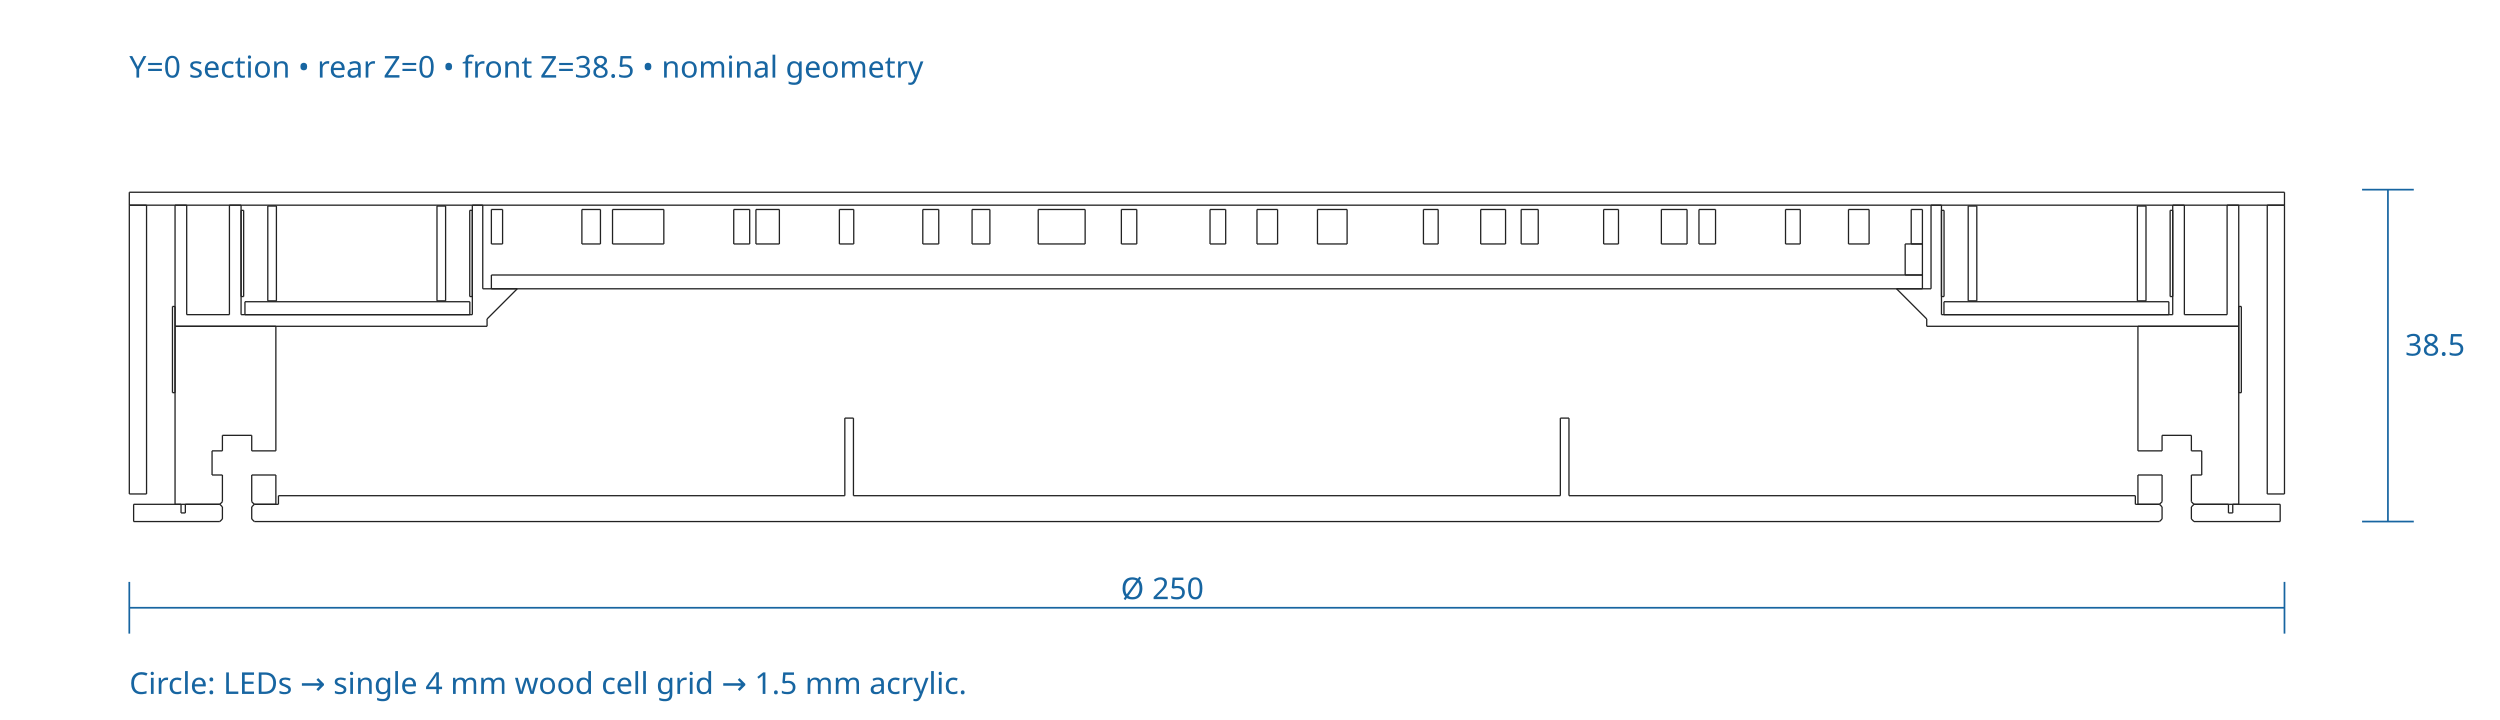
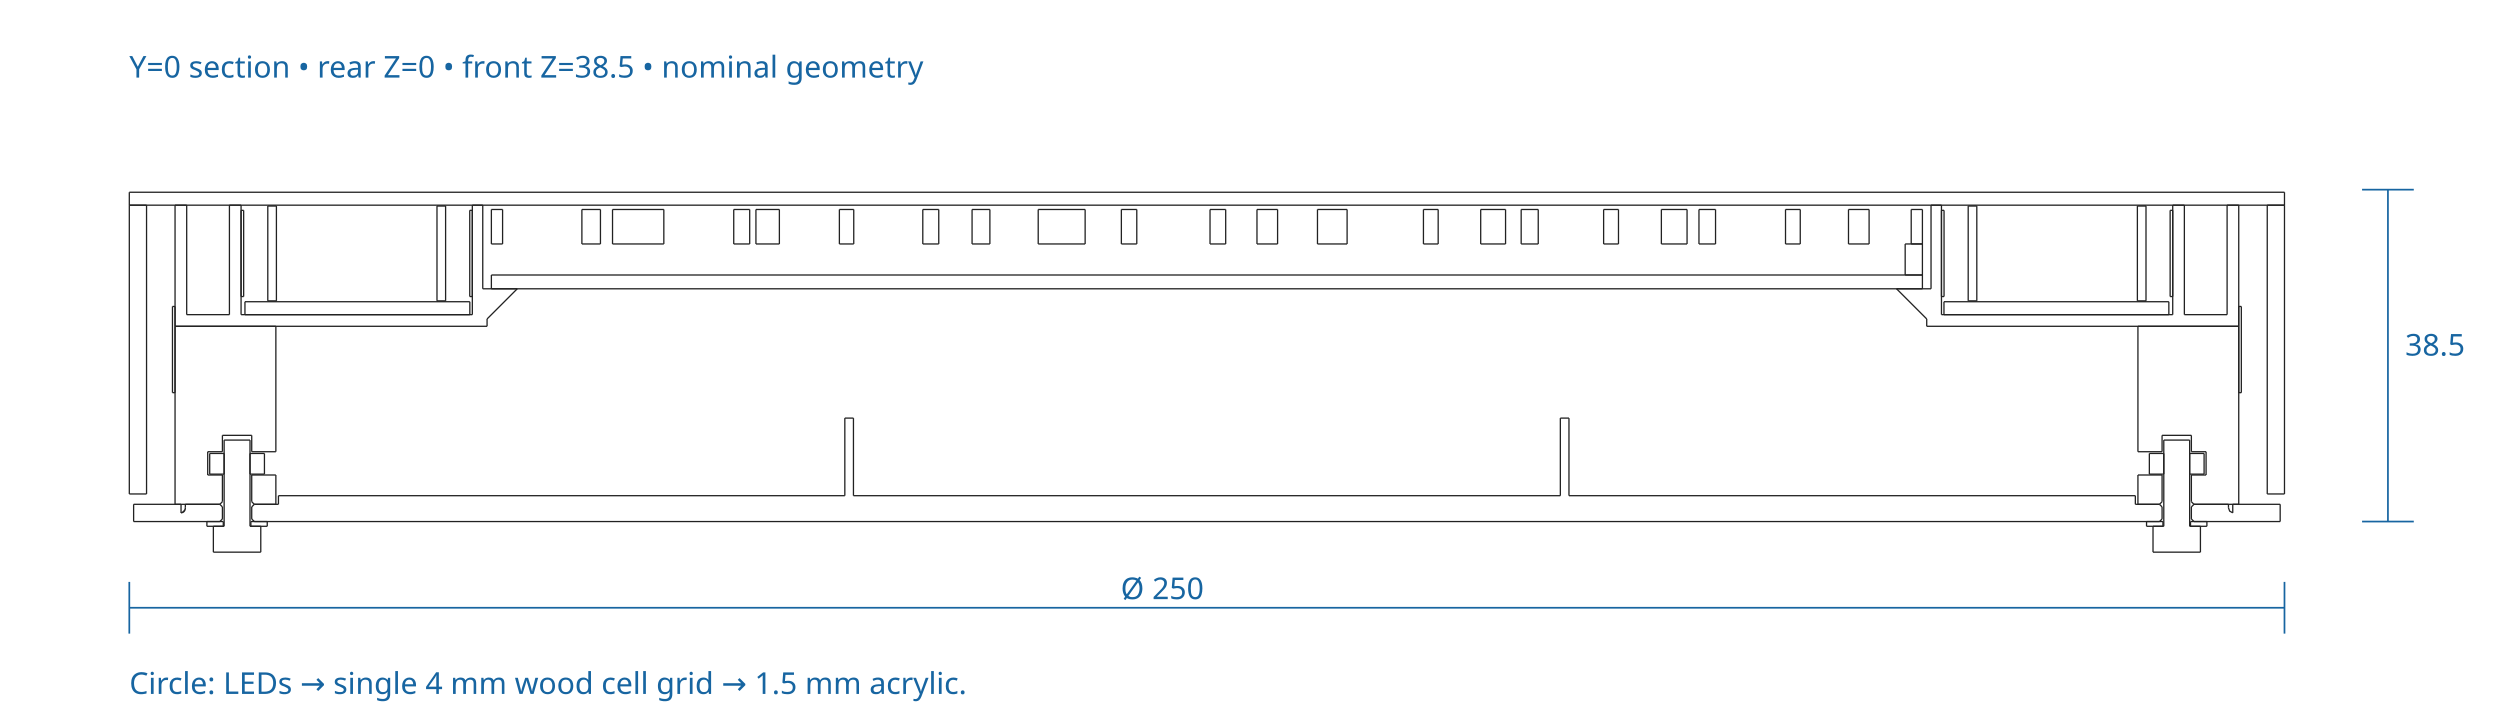
<svg xmlns="http://www.w3.org/2000/svg" width="290.0mm" height="83.5mm" viewBox="-140.0 -60.5 290.0 83.5">
  <g fill="none" stroke="#222" stroke-width="0.15">
    <polyline points="-124.5,-0 -114.5,-0" />
    <polyline points="-124.5,-2 -124.5,-0" />
    <polyline points="-114.2,-0.3 -114.5,-0" />
    <polyline points="-110.5,-0 110.5,-0" />
    <polyline points="-110.5,-0 -110.8,-0.3" />
    <polyline points="110.8,-0.3 110.5,-0" />
    <polyline points="114.5,-0 124.5,-0" />
    <polyline points="114.5,-0 114.2,-0.3" />
    <polyline points="124.5,-2 124.5,-0" />
    <polyline points="-124.5,-2 -119,-2" />
    <polyline points="-114.2,-1.7 -114.2,-0.3" />
    <polyline points="110.8,-1.7 110.8,-0.3" />
    <polyline points="-114.2,-1.7 -114.5,-2" />
-     <polyline points="-119,-1 -118.5,-1" />
-     <polyline points="-119,-2 -119,-1" />
-     <polyline points="-118.5,-2 -118.5,-1" />
-     <polyline points="118.5,-1 119,-1" />
-     <polyline points="118.5,-2 118.5,-1" />
-     <polyline points="119,-2 119,-1" />
    <polyline points="42,-3 107.7,-3" />
    <polyline points="42,-12 42,-3" />
    <polyline points="107.7,-3 107.7,-2" />
    <polyline points="110.8,-1.7 110.5,-2" />
+     <polyline points="119,-2 119,-1.008" />
    <polyline points="119,-2 124.5,-2" />
+     <polyline points="119,-1.008 118.642,-1.213 118.5,-1.6" />
+     <polyline points="-119,-2 -119,-1.008" />
+     <polyline points="-118.5,-1.6 -118.5,-1.599 -118.5,-1.598 -118.5,-1.597 -118.5,-1.596 -118.5,-1.595 -118.5,-1.594 -118.5,-1.593 -118.5,-1.592 -118.5,-1.591 -118.5,-1.59 -118.5,-1.589 -118.5,-1.588 -118.5,-1.587 -118.5,-1.586 -118.5,-1.585 -118.5,-1.584 -118.5,-1.583 -118.5,-1.582 -118.5,-1.581 -118.5,-1.58 -118.5,-1.579 -118.5,-1.578 -118.5,-1.577 -118.5,-1.576 -118.501,-1.575 -118.501,-1.574 -118.501,-1.573 -118.501,-1.572 -118.501,-1.571 -118.501,-1.57 -118.501,-1.569 -118.501,-1.568 -118.501,-1.567 -118.501,-1.566 -118.501,-1.565 -118.501,-1.564 -118.501,-1.563 -118.501,-1.562 -118.501,-1.561 -118.501,-1.56 -118.501,-1.559 -118.501,-1.558 -118.502,-1.557 -118.502,-1.556 -118.502,-1.555 -118.502,-1.554 -118.502,-1.553 -118.502,-1.552 -118.502,-1.551 -118.502,-1.55 -118.502,-1.549 -118.502,-1.548 -118.502,-1.547 -118.502,-1.546 -118.503,-1.545 -118.503,-1.544 -118.503,-1.543 -118.503,-1.542 -118.503,-1.541 -118.503,-1.54 -118.503,-1.539 -118.503,-1.538 -118.503,-1.537 -118.503,-1.536 -118.504,-1.535 -118.504,-1.534 -118.504,-1.533 -118.504,-1.532 -118.504,-1.531 -118.504,-1.53 -118.504,-1.529 -118.504,-1.528 -118.504,-1.527 -118.505,-1.526 -118.505,-1.525 -118.505,-1.524 -118.505,-1.523 -118.505,-1.522 -118.505,-1.521 -118.505,-1.52 -118.506,-1.519 -118.506,-1.518 -118.506,-1.517 -118.506,-1.516 -118.506,-1.515 -118.506,-1.514 -118.506,-1.513 -118.507,-1.512 -118.507,-1.511 -118.507,-1.51 -118.507,-1.509 -118.507,-1.508 -118.507,-1.507 -118.507,-1.506 -118.508,-1.505 -118.508,-1.504 -118.508,-1.503 -118.508,-1.502 -118.508,-1.501 -118.508,-1.5 -118.509,-1.499 -118.509,-1.498 -118.509,-1.497 -118.509,-1.496 -118.509,-1.495 -118.509,-1.494 -118.51,-1.493 -118.51,-1.492 -118.51,-1.491 -118.51,-1.49 -118.51,-1.489 -118.511,-1.488 -118.511,-1.487 -118.511,-1.486 -118.511,-1.485 -118.511,-1.484 -118.511,-1.483 -118.512,-1.482 -118.512,-1.481 -118.512,-1.48 -118.512,-1.479 -118.512,-1.478 -118.513,-1.477 -118.513,-1.476 -118.513,-1.475 -118.513,-1.474 -118.514,-1.473 -118.514,-1.472 -118.514,-1.471 -118.514,-1.47 -118.514,-1.469 -118.515,-1.468 -118.515,-1.467 -118.515,-1.466 -118.515,-1.465 -118.516,-1.465 -118.516,-1.464 -118.516,-1.463 -118.516,-1.462 -118.516,-1.461 -118.517,-1.46 -118.517,-1.459 -118.517,-1.458 -118.517,-1.457 -118.518,-1.456 -118.518,-1.455 -118.518,-1.454 -118.518,-1.453 -118.519,-1.452 -118.519,-1.451 -118.519,-1.45 -118.519,-1.449 -118.52,-1.448 -118.52,-1.447 -118.52,-1.446 -118.52,-1.445 -118.521,-1.444 -118.521,-1.443 -118.521,-1.442 -118.521,-1.441 -118.522,-1.44 -118.522,-1.439 -118.522,-1.438 -118.522,-1.437 -118.523,-1.436 -118.523,-1.435 -118.523,-1.434 -118.524,-1.433 -118.524,-1.432 -118.524,-1.431 -118.524,-1.43 -118.525,-1.43 -118.525,-1.429 -118.525,-1.428 -118.526,-1.427 -118.526,-1.426 -118.526,-1.425 -118.526,-1.424 -118.527,-1.423 -118.527,-1.422 -118.527,-1.421 -118.528,-1.42 -118.528,-1.419 -118.528,-1.418 -118.529,-1.417 -118.529,-1.416 -118.529,-1.415 -118.529,-1.414 -118.53,-1.413 -118.53,-1.412 -118.53,-1.411 -118.531,-1.41 -118.531,-1.409 -118.531,-1.408 -118.532,-1.407 -118.532,-1.407 -118.532,-1.406 -118.533,-1.405 -118.533,-1.404 -118.533,-1.403 -118.534,-1.402 -118.534,-1.401 -118.534,-1.4 -118.535,-1.399 -118.535,-1.398 -118.535,-1.397 -118.536,-1.396 -118.536,-1.395 -118.536,-1.394 -118.537,-1.393 -118.537,-1.392 -118.537,-1.391 -118.538,-1.39 -118.538,-1.389 -118.538,-1.389 -118.539,-1.388 -118.539,-1.387 -118.54,-1.386 -118.54,-1.385 -118.54,-1.384 -118.541,-1.383 -118.541,-1.382 -118.541,-1.381 -118.542,-1.38 -118.542,-1.379 -118.542,-1.378 -118.543,-1.377 -118.543,-1.376 -118.544,-1.375 -118.544,-1.375 -118.544,-1.374 -118.545,-1.373 -118.545,-1.372 -118.546,-1.371 -118.546,-1.37 -118.546,-1.369 -118.547,-1.368 -118.547,-1.367 -118.547,-1.366 -118.548,-1.365 -118.548,-1.364 -118.549,-1.363 -118.549,-1.362 -118.549,-1.362 -118.55,-1.361 -118.55,-1.36 -118.551,-1.359 -118.551,-1.358 -118.551,-1.357 -118.552,-1.356 -118.552,-1.355 -118.553,-1.354 -118.553,-1.353 -118.553,-1.352 -118.554,-1.351 -118.554,-1.351 -118.555,-1.35 -118.555,-1.349 -118.556,-1.348 -118.556,-1.347 -118.556,-1.346 -118.557,-1.345 -118.557,-1.344 -118.558,-1.343 -118.558,-1.342 -118.559,-1.341 -118.559,-1.341 -118.559,-1.34 -118.56,-1.339 -118.56,-1.338 -118.561,-1.337 -118.561,-1.336 -118.562,-1.335 -118.562,-1.334 -118.563,-1.333 -118.563,-1.332 -118.563,-1.331 -118.564,-1.331 -118.564,-1.33 -118.565,-1.329 -118.565,-1.328 -118.566,-1.327 -118.566,-1.326 -118.567,-1.325 -118.567,-1.324 -118.568,-1.323 -118.568,-1.323 -118.568,-1.322 -118.569,-1.321 -118.569,-1.32 -118.57,-1.319 -118.57,-1.318 -118.571,-1.317 -118.571,-1.316 -118.572,-1.315 -118.572,-1.315 -118.573,-1.314 -118.573,-1.313 -118.574,-1.312 -118.574,-1.311 -118.575,-1.31 -118.575,-1.309 -118.576,-1.308 -118.576,-1.307 -118.577,-1.307 -118.577,-1.306 -118.578,-1.305 -118.578,-1.304 -118.579,-1.303 -118.579,-1.302 -118.58,-1.301 -118.58,-1.3 -118.581,-1.3 -118.581,-1.299 -118.582,-1.298 -118.582,-1.297 -118.583,-1.296 -118.583,-1.295 -118.584,-1.294 -118.584,-1.294 -118.585,-1.293 -118.585,-1.292 -118.586,-1.291 -118.586,-1.29 -118.587,-1.289 -118.587,-1.288 -118.588,-1.288 -118.588,-1.287 -118.589,-1.286 -118.589,-1.285 -118.59,-1.284 -118.59,-1.283 -118.591,-1.282 -118.591,-1.282 -118.592,-1.281 -118.593,-1.28 -118.593,-1.279 -118.594,-1.278 -118.594,-1.277 -118.595,-1.276 -118.595,-1.276 -118.596,-1.275 -118.596,-1.274 -118.597,-1.273 -118.597,-1.272 -118.598,-1.271 -118.599,-1.271 -118.599,-1.27 -118.6,-1.269 -118.6,-1.268 -118.601,-1.267 -118.601,-1.266 -118.602,-1.266 -118.602,-1.265 -118.603,-1.264 -118.604,-1.263 -118.604,-1.262 -118.605,-1.261 -118.605,-1.261 -118.606,-1.26 -118.606,-1.259 -118.607,-1.258 -118.608,-1.257 -118.608,-1.256 -118.609,-1.256 -118.609,-1.255 -118.61,-1.254 -118.61,-1.253 -118.611,-1.252 -118.612,-1.251 -118.612,-1.251 -118.613,-1.25 -118.613,-1.249 -118.614,-1.248 -118.615,-1.247 -118.615,-1.247 -118.616,-1.246 -118.616,-1.245 -118.617,-1.244 -118.618,-1.243 -118.618,-1.243 -118.619,-1.242 -118.619,-1.241 -118.62,-1.24 -118.621,-1.239 -118.621,-1.238 -118.622,-1.238 -118.622,-1.237 -118.623,-1.236 -118.624,-1.235 -118.624,-1.234 -118.625,-1.234 -118.625,-1.233 -118.626,-1.232 -118.627,-1.231 -118.627,-1.231 -118.628,-1.23 -118.629,-1.229 -118.629,-1.228 -118.63,-1.227 -118.63,-1.227 -118.631,-1.226 -118.632,-1.225 -118.632,-1.224 -118.633,-1.223 -118.634,-1.223 -118.634,-1.222 -118.635,-1.221 -118.635,-1.22 -118.636,-1.22 -118.637,-1.219 -118.637,-1.218 -118.638,-1.217 -118.639,-1.216 -118.639,-1.216 -118.64,-1.215 -118.641,-1.214 -118.641,-1.213 -118.642,-1.213 -118.642,-1.212 -118.643,-1.211 -118.644,-1.21 -118.644,-1.21 -118.645,-1.209 -118.646,-1.208 -118.646,-1.207 -118.647,-1.206 -118.648,-1.206 -118.648,-1.205 -118.649,-1.204 -118.65,-1.203 -118.65,-1.203 -118.651,-1.202 -118.652,-1.201 -118.652,-1.2 -118.653,-1.2 -118.654,-1.199 -118.654,-1.198 -118.655,-1.197 -118.656,-1.197 -118.656,-1.196 -118.657,-1.195 -118.658,-1.194 -118.658,-1.194 -118.659,-1.193 -118.66,-1.192 -118.661,-1.192 -118.661,-1.191 -118.662,-1.19 -118.663,-1.189 -118.663,-1.189 -118.664,-1.188 -118.665,-1.187 -118.665,-1.186 -118.666,-1.186 -118.667,-1.185 -118.667,-1.184 -118.668,-1.183 -118.669,-1.183 -118.67,-1.182 -118.67,-1.181 -118.671,-1.181 -118.672,-1.18 -118.672,-1.179 -118.673,-1.178 -118.674,-1.178 -118.674,-1.177 -118.675,-1.176 -118.676,-1.176 -118.677,-1.175 -118.677,-1.174 -118.678,-1.173 -118.679,-1.173 -118.679,-1.172 -118.68,-1.171 -118.681,-1.171 -118.682,-1.17 -118.682,-1.169 -118.683,-1.169 -118.684,-1.168 -118.684,-1.167 -118.685,-1.166 -118.686,-1.166 -118.687,-1.165 -118.687,-1.164 -118.688,-1.164 -118.689,-1.163 -118.69,-1.162 -118.69,-1.162 -118.691,-1.161 -118.692,-1.16 -118.693,-1.16 -118.693,-1.159 -118.694,-1.158 -118.695,-1.158 -118.695,-1.157 -118.696,-1.156 -118.697,-1.155 -118.698,-1.155 -118.698,-1.154 -118.699,-1.153 -118.7,-1.153 -118.701,-1.152 -118.701,-1.151 -118.702,-1.151 -118.703,-1.15 -118.704,-1.149 -118.704,-1.149 -118.705,-1.148 -118.706,-1.147 -118.707,-1.147 -118.708,-1.146 -118.708,-1.146 -118.709,-1.145 -118.71,-1.144 -118.711,-1.144 -118.711,-1.143 -118.712,-1.142 -118.713,-1.142 -118.714,-1.141 -118.714,-1.14 -118.715,-1.14 -118.716,-1.139 -118.717,-1.138 -118.718,-1.138 -118.718,-1.137 -118.719,-1.136 -118.72,-1.136 -118.721,-1.135 -118.721,-1.135 -118.722,-1.134 -118.723,-1.133 -118.724,-1.133 -118.725,-1.132 -118.725,-1.131 -118.726,-1.131 -118.727,-1.13 -118.728,-1.13 -118.728,-1.129 -118.729,-1.128 -118.73,-1.128 -118.731,-1.127 -118.732,-1.126 -118.732,-1.126 -118.733,-1.125 -118.734,-1.125 -118.735,-1.124 -118.736,-1.123 -118.736,-1.123 -118.737,-1.122 -118.738,-1.122 -118.739,-1.121 -118.74,-1.12 -118.74,-1.12 -118.741,-1.119 -118.742,-1.118 -118.743,-1.118 -118.744,-1.117 -118.744,-1.117 -118.745,-1.116 -118.746,-1.116 -118.747,-1.115 -118.748,-1.114 -118.749,-1.114 -118.749,-1.113 -118.75,-1.113 -118.751,-1.112 -118.752,-1.111 -118.753,-1.111 -118.753,-1.11 -118.754,-1.11 -118.755,-1.109 -118.756,-1.108 -118.757,-1.108 -118.758,-1.107 -118.758,-1.107 -118.759,-1.106 -118.76,-1.106 -118.761,-1.105 -118.762,-1.104 -118.763,-1.104 -118.763,-1.103 -118.764,-1.103 -118.765,-1.102 -118.766,-1.102 -118.767,-1.101 -118.767,-1.101 -118.768,-1.1 -118.769,-1.099 -118.77,-1.099 -118.771,-1.098 -118.772,-1.098 -118.773,-1.097 -118.773,-1.097 -118.774,-1.096 -118.775,-1.096 -118.776,-1.095 -118.777,-1.095 -118.778,-1.094 -118.778,-1.093 -118.779,-1.093 -118.78,-1.092 -118.781,-1.092 -118.782,-1.091 -118.783,-1.091 -118.784,-1.09 -118.784,-1.09 -118.785,-1.089 -118.786,-1.089 -118.787,-1.088 -118.788,-1.088 -118.789,-1.087 -118.79,-1.087 -118.79,-1.086 -118.791,-1.086 -118.792,-1.085 -118.793,-1.084 -118.794,-1.084 -118.795,-1.083 -118.796,-1.083 -118.796,-1.082 -118.797,-1.082 -118.798,-1.081 -118.799,-1.081 -118.8,-1.08 -118.801,-1.08 -118.802,-1.079 -118.803,-1.079 -118.803,-1.078 -118.804,-1.078 -118.805,-1.077 -118.806,-1.077 -118.807,-1.076 -118.808,-1.076 -118.809,-1.075 -118.81,-1.075 -118.81,-1.074 -118.811,-1.074 -118.812,-1.074 -118.813,-1.073 -118.814,-1.073 -118.815,-1.072 -118.816,-1.072 -118.817,-1.071 -118.818,-1.071 -118.818,-1.07 -118.819,-1.07 -118.82,-1.069 -118.821,-1.069 -118.822,-1.068 -118.823,-1.068 -118.824,-1.067 -118.825,-1.067 -118.826,-1.066 -118.826,-1.066 -118.827,-1.066 -118.828,-1.065 -118.829,-1.065 -118.83,-1.064 -118.831,-1.064 -118.832,-1.063 -118.833,-1.063 -118.834,-1.062 -118.835,-1.062 -118.835,-1.061 -118.836,-1.061 -118.837,-1.061 -118.838,-1.06 -118.839,-1.06 -118.84,-1.059 -118.841,-1.059 -118.842,-1.058 -118.843,-1.058 -118.844,-1.058 -118.844,-1.057 -118.845,-1.057 -118.846,-1.056 -118.847,-1.056 -118.848,-1.055 -118.849,-1.055 -118.85,-1.055 -118.851,-1.054 -118.852,-1.054 -118.853,-1.053 -118.854,-1.053 -118.855,-1.053 -118.855,-1.052 -118.856,-1.052 -118.857,-1.051 -118.858,-1.051 -118.859,-1.05 -118.86,-1.05 -118.861,-1.05 -118.862,-1.049 -118.863,-1.049 -118.864,-1.048 -118.865,-1.048 -118.866,-1.048 -118.867,-1.047 -118.867,-1.047 -118.868,-1.047 -118.869,-1.046 -118.87,-1.046 -118.871,-1.045 -118.872,-1.045 -118.873,-1.045 -118.874,-1.044 -118.875,-1.044 -118.876,-1.043 -118.877,-1.043 -118.878,-1.043 -118.879,-1.042 -118.88,-1.042 -118.88,-1.042 -118.881,-1.041 -118.882,-1.041 -118.883,-1.04 -118.884,-1.04 -118.885,-1.04 -118.886,-1.039 -118.887,-1.039 -118.888,-1.039 -118.889,-1.038 -118.89,-1.038 -118.891,-1.038 -118.892,-1.037 -118.893,-1.037 -118.894,-1.037 -118.895,-1.036 -118.896,-1.036 -118.896,-1.036 -118.897,-1.035 -118.898,-1.035 -118.899,-1.035 -118.9,-1.034 -118.901,-1.034 -118.902,-1.034 -118.903,-1.033 -118.904,-1.033 -118.905,-1.033 -118.906,-1.032 -118.907,-1.032 -118.908,-1.032 -118.909,-1.031 -118.91,-1.031 -118.911,-1.031 -118.912,-1.03 -118.913,-1.03 -118.914,-1.03 -118.915,-1.029 -118.915,-1.029 -118.916,-1.029 -118.917,-1.028 -118.918,-1.028 -118.919,-1.028 -118.92,-1.028 -118.921,-1.027 -118.922,-1.027 -118.923,-1.027 -118.924,-1.026 -118.925,-1.026 -118.926,-1.026 -118.927,-1.025 -118.928,-1.025 -118.929,-1.025 -118.93,-1.025 -118.931,-1.024 -118.932,-1.024 -118.933,-1.024 -118.934,-1.023 -118.935,-1.023 -118.936,-1.023 -118.937,-1.023 -118.938,-1.022 -118.939,-1.022 -118.94,-1.022 -118.941,-1.022 -118.942,-1.021 -118.942,-1.021 -118.943,-1.021 -118.944,-1.021 -118.945,-1.02 -118.946,-1.02 -118.947,-1.02 -118.948,-1.019 -118.949,-1.019 -118.95,-1.019 -118.951,-1.019 -118.952,-1.018 -118.953,-1.018 -118.954,-1.018 -118.955,-1.018 -118.956,-1.018 -118.957,-1.017 -118.958,-1.017 -118.959,-1.017 -118.96,-1.017 -118.961,-1.016 -118.962,-1.016 -118.963,-1.016 -118.964,-1.016 -118.965,-1.015 -118.966,-1.015 -118.967,-1.015 -118.968,-1.015 -118.969,-1.015 -118.97,-1.014 -118.971,-1.014 -118.972,-1.014 -118.973,-1.014 -118.974,-1.013 -118.975,-1.013 -118.976,-1.013 -118.977,-1.013 -118.978,-1.013 -118.979,-1.012 -118.98,-1.012 -118.981,-1.012 -118.982,-1.012 -118.983,-1.012 -118.984,-1.011 -118.985,-1.011 -118.986,-1.011 -118.987,-1.011 -118.988,-1.011 -118.989,-1.01 -118.989,-1.01 -118.99,-1.01 -118.991,-1.01 -118.992,-1.01 -118.993,-1.01 -118.994,-1.009 -118.995,-1.009 -118.996,-1.009 -118.997,-1.009 -118.998,-1.009 -118.999,-1.008 -119,-1.008" />
    <polyline points="-118.5,-2 -114.5,-2" />
-     <polyline points="114.5,-2 118.5,-2" />
+     <polyline points="-118.5,-2 -118.5,-1.6" />
+     <polyline points="-107.7,-3 -42,-3" />
+     <polyline points="-107.7,-2 -107.7,-3" />
    <polyline points="-42,-12 -42,-3" />
+     <polyline points="107.7,-2 110.5,-2" />
+     <polyline points="41,-12 42,-12" />
    <polyline points="-42,-12 -41,-12" />
-     <polyline points="-107.7,-3 -42,-3" />
-     <polyline points="41,-12 42,-12" />
-     <polyline points="-107.7,-2 -107.7,-3" />
-     <polyline points="107.7,-2 110.5,-2" />
    <polyline points="-41,-12 -41,-3" />
    <polyline points="41,-12 41,-3" />
    <polyline points="-41,-3 41,-3" />
+     <polyline points="118.5,-2 118.5,-1.6" />
+     <polyline points="114.5,-2 118.5,-2" />
    <polyline points="-110.5,-2 -107.7,-2" />
    <polyline points="-110.8,-1.7 -110.5,-2" />
    <polyline points="114.2,-1.7 114.5,-2" />
    <polyline points="-110.8,-0.3 -110.8,-1.7" />
    <polyline points="114.2,-0.3 114.2,-1.7" />
    <polyline points="-111.586,-24 -85.5,-24" />
    <polyline points="-111.586,-25.5 -111.586,-24" />
    <polyline points="-85.5,-25.5 -85.5,-24" />
    <polyline points="85.5,-24 111.586,-24" />
    <polyline points="85.5,-25.5 85.5,-24" />
    <polyline points="111.586,-25.5 111.586,-24" />
    <polyline points="-111.586,-25.5 -85.5,-25.5" />
    <polyline points="85.5,-25.5 111.586,-25.5" />
    <polyline points="-125,-3.2 -123,-3.2" />
    <polyline points="-125,-36.7 -125,-3.2" />
    <polyline points="-123,-36.7 -123,-3.2" />
    <polyline points="123,-3.2 125,-3.2" />
    <polyline points="123,-36.7 123,-3.2" />
    <polyline points="125,-36.7 125,-3.2" />
    <polyline points="-125,-36.7 -123,-36.7" />
    <polyline points="123,-36.7 125,-36.7" />
    <polyline points="-89.31,-25.6 -88.31,-25.6" />
    <polyline points="-89.31,-36.6 -89.31,-25.6" />
    <polyline points="-88.31,-36.6 -88.31,-25.6" />
    <polyline points="88.31,-25.6 89.31,-25.6" />
    <polyline points="88.31,-36.6 88.31,-25.6" />
    <polyline points="89.31,-36.6 89.31,-25.6" />
    <polyline points="-89.31,-36.6 -88.31,-36.6" />
    <polyline points="88.31,-36.6 89.31,-36.6" />
    <polyline points="-108.936,-25.6 -107.936,-25.6" />
    <polyline points="-108.936,-36.6 -108.936,-25.6" />
    <polyline points="-107.936,-36.6 -107.936,-25.6" />
    <polyline points="107.936,-25.6 108.936,-25.6" />
    <polyline points="107.936,-36.6 107.936,-25.6" />
    <polyline points="108.936,-36.6 108.936,-25.6" />
    <polyline points="-108.936,-36.6 -107.936,-36.6" />
    <polyline points="107.936,-36.6 108.936,-36.6" />
    <polyline points="-83,-36.2 -83,-32.2" />
    <polyline points="-83,-36.2 -81.7,-36.2" />
    <polyline points="-83,-32.2 -81.7,-32.2" />
    <polyline points="-81.7,-32.2 -81.7,-36.2" />
    <polyline points="-72.501,-32.2 -70.348,-32.2" />
    <polyline points="-72.501,-32.2 -72.501,-36.2" />
    <polyline points="-70.348,-36.2 -70.348,-32.2" />
    <polyline points="-68.947,-32.2 -62.996,-32.2" />
    <polyline points="-68.947,-32.2 -68.947,-36.2" />
    <polyline points="-62.996,-36.2 -62.996,-32.2" />
    <polyline points="-54.887,-32.2 -53.035,-32.2" />
    <polyline points="-54.887,-32.2 -54.887,-36.2" />
    <polyline points="-53.035,-36.2 -53.035,-32.2" />
    <polyline points="-52.312,-32.2 -49.592,-32.2" />
    <polyline points="-52.312,-32.2 -52.312,-36.2" />
    <polyline points="-49.592,-36.2 -49.592,-32.2" />
    <polyline points="-42.632,-32.2 -40.965,-32.2" />
    <polyline points="-42.632,-32.2 -42.632,-36.2" />
    <polyline points="-40.965,-36.2 -40.965,-32.2" />
    <polyline points="-32.956,-32.2 -31.104,-32.2" />
    <polyline points="-32.956,-32.2 -32.956,-36.2" />
    <polyline points="-31.104,-36.2 -31.104,-32.2" />
    <polyline points="-27.24,-32.2 -25.173,-32.2" />
    <polyline points="-27.24,-32.2 -27.24,-36.2" />
    <polyline points="-25.173,-36.2 -25.173,-32.2" />
    <polyline points="-19.568,-32.2 -14.124,-32.2" />
    <polyline points="-19.568,-32.2 -19.568,-36.2" />
    <polyline points="-14.124,-36.2 -14.124,-32.2" />
    <polyline points="-9.922,-32.2 -8.133,-32.2" />
    <polyline points="-9.922,-32.2 -9.922,-36.2" />
    <polyline points="-8.133,-36.2 -8.133,-32.2" />
    <polyline points="0.363,-32.2 2.18,-32.2" />
    <polyline points="0.363,-32.2 0.363,-36.2" />
    <polyline points="2.18,-36.2 2.18,-32.2" />
    <polyline points="5.809,-32.2 8.2,-32.2" />
    <polyline points="5.809,-32.2 5.809,-36.2" />
    <polyline points="8.2,-36.2 8.2,-32.2" />
    <polyline points="12.827,-32.2 16.264,-32.2" />
    <polyline points="12.827,-32.2 12.827,-36.2" />
    <polyline points="16.264,-36.2 16.264,-32.2" />
    <polyline points="25.119,-32.2 26.828,-32.2" />
    <polyline points="25.119,-32.2 25.119,-36.2" />
    <polyline points="26.828,-36.2 26.828,-32.2" />
    <polyline points="31.761,-32.2 34.645,-32.2" />
    <polyline points="31.761,-32.2 31.761,-36.2" />
    <polyline points="34.645,-36.2 34.645,-32.2" />
    <polyline points="36.456,-32.2 38.435,-32.2" />
    <polyline points="36.456,-32.2 36.456,-36.2" />
    <polyline points="38.435,-36.2 38.435,-32.2" />
    <polyline points="46.02,-32.2 47.744,-32.2" />
    <polyline points="46.02,-32.2 46.02,-36.2" />
    <polyline points="47.744,-36.2 47.744,-32.2" />
    <polyline points="52.719,-32.2 55.699,-32.2" />
    <polyline points="52.719,-32.2 52.719,-36.2" />
    <polyline points="55.699,-36.2 55.699,-32.2" />
    <polyline points="57.08,-32.2 59.003,-32.2" />
    <polyline points="57.08,-32.2 57.08,-36.2" />
    <polyline points="59.003,-36.2 59.003,-32.2" />
    <polyline points="67.12,-32.2 68.829,-32.2" />
    <polyline points="67.12,-32.2 67.12,-36.2" />
    <polyline points="68.829,-36.2 68.829,-32.2" />
    <polyline points="74.425,-32.2 76.816,-32.2" />
    <polyline points="74.425,-32.2 74.425,-36.2" />
    <polyline points="76.816,-36.2 76.816,-32.2" />
    <polyline points="81.7,-32.2 83,-32.2" />
    <polyline points="81.7,-32.2 81.7,-36.2" />
    <polyline points="83,-32.2 83,-36.2" />
    <polyline points="-72.501,-36.2 -70.348,-36.2" />
    <polyline points="-68.947,-36.2 -62.996,-36.2" />
    <polyline points="-54.887,-36.2 -53.035,-36.2" />
    <polyline points="-52.312,-36.2 -49.592,-36.2" />
    <polyline points="-42.632,-36.2 -40.965,-36.2" />
    <polyline points="-32.956,-36.2 -31.104,-36.2" />
    <polyline points="-27.24,-36.2 -25.173,-36.2" />
    <polyline points="-19.568,-36.2 -14.124,-36.2" />
    <polyline points="-9.922,-36.2 -8.133,-36.2" />
    <polyline points="0.363,-36.2 2.18,-36.2" />
    <polyline points="5.809,-36.2 8.2,-36.2" />
    <polyline points="12.827,-36.2 16.264,-36.2" />
    <polyline points="25.119,-36.2 26.828,-36.2" />
    <polyline points="31.761,-36.2 34.645,-36.2" />
    <polyline points="36.456,-36.2 38.435,-36.2" />
    <polyline points="46.02,-36.2 47.744,-36.2" />
    <polyline points="52.719,-36.2 55.699,-36.2" />
    <polyline points="57.08,-36.2 59.003,-36.2" />
    <polyline points="67.12,-36.2 68.829,-36.2" />
    <polyline points="74.425,-36.2 76.816,-36.2" />
    <polyline points="81.7,-36.2 83,-36.2" />
    <polyline points="81,-32.2 81,-28.6" />
    <polyline points="81,-32.2 83,-32.2" />
    <polyline points="81,-28.6 83,-28.6" />
    <polyline points="83,-32.2 83,-28.6" />
    <polyline points="-125,-38.2 -125,-36.7" />
    <polyline points="-125,-38.2 125,-38.2" />
    <polyline points="-125,-36.7 125,-36.7" />
    <polyline points="125,-36.7 125,-38.2" />
    <polyline points="-119.694,-36.7 -119.694,-22.65" />
    <polyline points="-119.694,-36.7 -118.344,-36.7" />
    <polyline points="-83.5,-22.65 -119.694,-22.65" />
    <polyline points="-113.386,-36.7 -113.386,-24" />
    <polyline points="-113.386,-36.7 -112.036,-36.7" />
    <polyline points="-118.344,-24 -113.386,-24" />
    <polyline points="-112.036,-36.7 -112.036,-24" />
    <polyline points="-112.036,-24 -85.21,-24" />
    <polyline points="-85.21,-36.7 -85.21,-24" />
    <polyline points="85.21,-24 112.036,-24" />
    <polyline points="85.21,-24 85.21,-36.7" />
    <polyline points="112.036,-24 112.036,-36.7" />
    <polyline points="83.5,-23.5 83.5,-22.65" />
    <polyline points="83.5,-23.5 80,-27" />
    <polyline points="119.694,-22.65 83.5,-22.65" />
    <polyline points="-83.5,-23.5 -83.5,-22.65" />
    <polyline points="-80,-27 -83.5,-23.5" />
    <polyline points="-84,-27 -80,-27" />
    <polyline points="-84,-36.7 -84,-27" />
    <polyline points="80,-27 84,-27" />
    <polyline points="84,-27 84,-36.7" />
    <polyline points="-85.21,-36.7 -84,-36.7" />
    <polyline points="-118.344,-36.7 -118.344,-24" />
    <polyline points="112.036,-36.7 113.386,-36.7" />
    <polyline points="113.386,-24 113.386,-36.7" />
    <polyline points="118.344,-36.7 119.694,-36.7" />
    <polyline points="118.344,-36.7 118.344,-24" />
    <polyline points="119.694,-36.7 119.694,-22.65" />
    <polyline points="113.386,-24 118.344,-24" />
    <polyline points="84,-36.7 85.21,-36.7" />
    <polyline points="-119.694,-22.65 -119.694,-2" />
    <polyline points="-119.694,-22.65 -108,-22.65" />
    <polyline points="-114.5,-2 -119.694,-2" />
+     <polyline points="-108,-22.65 -108,-8.1" />
+     <polyline points="-108,-8.1 -110.8,-8.1" />
+     <polyline points="-108,-5.4 -108,-2" />
+     <polyline points="-110.8,-5.4 -108,-5.4" />
+     <polyline points="-108,-2 -110.5,-2" />
+     <polyline points="108,-22.65 108,-8.1" />
+     <polyline points="108,-22.65 119.694,-22.65" />
+     <polyline points="110.8,-8.1 108,-8.1" />
+     <polyline points="108,-5.4 108,-2" />
+     <polyline points="108,-5.4 110.8,-5.4" />
+     <polyline points="110.5,-2 108,-2" />
    <polyline points="119.694,-2 114.5,-2" />
    <polyline points="119.694,-22.65 119.694,-2" />
    <polyline points="114.5,-2 114.2,-2.3" />
-     <polyline points="110.5,-2 108,-2" />
    <polyline points="110.8,-2.3 110.5,-2" />
-     <polyline points="108,-5.4 108,-2" />
-     <polyline points="-108,-2 -110.5,-2" />
-     <polyline points="-108,-5.4 -108,-2" />
    <polyline points="-110.5,-2 -110.8,-2.3" />
    <polyline points="-114.2,-2.3 -114.5,-2" />
-     <polyline points="-108,-22.65 -108,-8.2" />
-     <polyline points="-108,-8.2 -110.8,-8.2" />
-     <polyline points="-110.8,-5.4 -108,-5.4" />
-     <polyline points="108,-22.65 108,-8.2" />
-     <polyline points="108,-22.65 119.694,-22.65" />
-     <polyline points="110.8,-8.2 108,-8.2" />
-     <polyline points="108,-5.4 110.8,-5.4" />
-     <polyline points="-110.8,-8.2 -110.8,-10" />
-     <polyline points="-114.2,-8.2 -115.401,-8.2" />
-     <polyline points="-114.2,-10 -114.2,-8.2" />
-     <polyline points="-115.401,-8.2 -115.401,-5.4" />
-     <polyline points="-115.401,-5.4 -114.2,-5.4" />
+     <polyline points="-110.8,-8.1 -110.8,-10" />
+     <polyline points="-114.2,-8.1 -115.906,-8.1" />
+     <polyline points="-114.2,-10 -114.2,-8.1" />
+     <polyline points="-115.906,-5.4 -115.906,-8.1" />
+     <polyline points="-115.906,-5.4 -114.2,-5.4" />
    <polyline points="-114.2,-5.4 -114.2,-2.3" />
    <polyline points="-110.8,-2.3 -110.8,-5.4" />
-     <polyline points="115.401,-8.2 114.2,-8.2" />
-     <polyline points="115.401,-5.4 115.401,-8.2" />
-     <polyline points="114.2,-8.2 114.2,-10" />
-     <polyline points="110.8,-10 110.8,-8.2" />
+     <polyline points="115.906,-8.1 114.2,-8.1" />
+     <polyline points="115.906,-5.4 115.906,-8.1" />
+     <polyline points="114.2,-8.1 114.2,-10" />
+     <polyline points="110.8,-10 110.8,-8.1" />
    <polyline points="110.8,-5.4 110.8,-2.3" />
-     <polyline points="114.2,-5.4 115.401,-5.4" />
+     <polyline points="114.2,-5.4 115.906,-5.4" />
    <polyline points="114.2,-2.3 114.2,-5.4" />
    <polyline points="-114.2,-10 -110.8,-10" />
    <polyline points="110.8,-10 114.2,-10" />
    <polyline points="-83,-28.6 -83,-27" />
    <polyline points="-83,-28.6 83,-28.6" />
    <polyline points="-83,-27 83,-27" />
    <polyline points="83,-27 83,-28.6" />
    <polyline points="-85.51,-26.1 -85.21,-26.1" />
    <polyline points="-85.51,-36.1 -85.51,-26.1" />
    <polyline points="-85.21,-36.1 -85.21,-26.1" />
    <polyline points="85.21,-26.1 85.51,-26.1" />
    <polyline points="85.21,-36.1 85.21,-26.1" />
    <polyline points="85.51,-36.1 85.51,-26.1" />
    <polyline points="-85.51,-36.1 -85.21,-36.1" />
    <polyline points="85.21,-36.1 85.51,-36.1" />
    <polyline points="-112.036,-26.1 -111.736,-26.1" />
    <polyline points="-112.036,-36.1 -112.036,-26.1" />
    <polyline points="-111.736,-36.1 -111.736,-26.1" />
    <polyline points="111.736,-26.1 112.036,-26.1" />
    <polyline points="111.736,-36.1 111.736,-26.1" />
    <polyline points="112.036,-36.1 112.036,-26.1" />
    <polyline points="-112.036,-36.1 -111.736,-36.1" />
    <polyline points="111.736,-36.1 112.036,-36.1" />
    <polyline points="-119.994,-14.95 -119.694,-14.95" />
    <polyline points="-119.994,-24.95 -119.994,-14.95" />
    <polyline points="-119.694,-24.95 -119.694,-14.95" />
    <polyline points="119.694,-14.95 119.994,-14.95" />
    <polyline points="119.694,-24.95 119.694,-14.95" />
    <polyline points="119.994,-24.95 119.994,-14.95" />
    <polyline points="-119.994,-24.95 -119.694,-24.95" />
    <polyline points="119.694,-24.95 119.994,-24.95" />
+     <polyline points="111,0.55 111,-9.45" />
+     <polyline points="111,0.55 109.75,0.55" />
+     <polyline points="111,-9.45 114,-9.45" />
+     <polyline points="114,0.55 114,-9.45" />
+     <polyline points="115.25,0.55 114,0.55" />
+     <polyline points="115.25,0.55 115.25,3.55" />
+     <polyline points="109.75,0.55 109.75,3.55" />
+     <polyline points="115.25,3.55 109.75,3.55" />
+     <polyline points="109,0.55 109,-0" />
+     <polyline points="109,0.55 110.9,0.55" />
+     <polyline points="109,-0 110.9,-0" />
+     <polyline points="110.9,0.55 110.9,-0" />
+     <polyline points="114.1,-0 116,-0" />
+     <polyline points="114.1,0.55 114.1,-0" />
+     <polyline points="116,0.55 116,-0" />
+     <polyline points="114.1,0.55 116,0.55" />
+     <polyline points="109.325,-5.5 111,-5.5" />
+     <polyline points="109.325,-5.5 109.325,-7.9" />
+     <polyline points="111,-5.5 111,-7.9" />
+     <polyline points="114,-5.5 115.675,-5.5" />
+     <polyline points="114,-5.5 114,-7.9" />
+     <polyline points="115.675,-5.5 115.675,-7.9" />
+     <polyline points="109.325,-7.9 111,-7.9" />
+     <polyline points="114,-7.9 115.675,-7.9" />
+     <polyline points="-114,0.55 -114,-9.45" />
+     <polyline points="-114,0.55 -115.25,0.55" />
+     <polyline points="-114,-9.45 -111,-9.45" />
+     <polyline points="-111,0.55 -111,-9.45" />
+     <polyline points="-109.75,0.55 -111,0.55" />
+     <polyline points="-109.75,0.55 -109.75,3.55" />
+     <polyline points="-115.25,0.55 -115.25,3.55" />
+     <polyline points="-109.75,3.55 -115.25,3.55" />
+     <polyline points="-116,0.55 -116,-0" />
+     <polyline points="-116,0.55 -114.1,0.55" />
+     <polyline points="-116,-0 -114.1,-0" />
+     <polyline points="-114.1,0.55 -114.1,-0" />
+     <polyline points="-110.9,-0 -109,-0" />
+     <polyline points="-110.9,0.55 -110.9,-0" />
+     <polyline points="-109,0.55 -109,-0" />
+     <polyline points="-110.9,0.55 -109,0.55" />
+     <polyline points="-115.675,-5.5 -114,-5.5" />
+     <polyline points="-115.675,-5.5 -115.675,-7.9" />
+     <polyline points="-114,-5.5 -114,-7.9" />
+     <polyline points="-111,-5.5 -109.325,-5.5" />
+     <polyline points="-111,-5.5 -111,-7.9" />
+     <polyline points="-109.325,-5.5 -109.325,-7.9" />
+     <polyline points="-115.675,-7.9 -114,-7.9" />
+     <polyline points="-111,-7.9 -109.325,-7.9" />
  </g>
  <g fill="none" stroke="#1765a1" stroke-width="0.2">
    <path d="M -125.0,10 H 125.0 M -125.0,7 V 13 M 125.0,7 V 13 M 137.0,0 V -38.5 M 134.0,0 H 140.0 M 134.0,-38.5 H 140.0" />
  </g>
  <g font-family="sans-serif" font-size="3.5" fill="#1765a1">
    <text x="-10" y="9">Ø 250</text>
    <text x="139.0" y="-19.25">38.5</text>
    <text x="-125.0" y="-51.5">Y=0 section • rear Z=0 • front Z=38.5 • nominal geometry</text>
    <text x="-125.0" y="20">Circle: LEDs → single 4 mm wood cell grid → 1.5 mm acrylic.</text>
  </g>
</svg>
